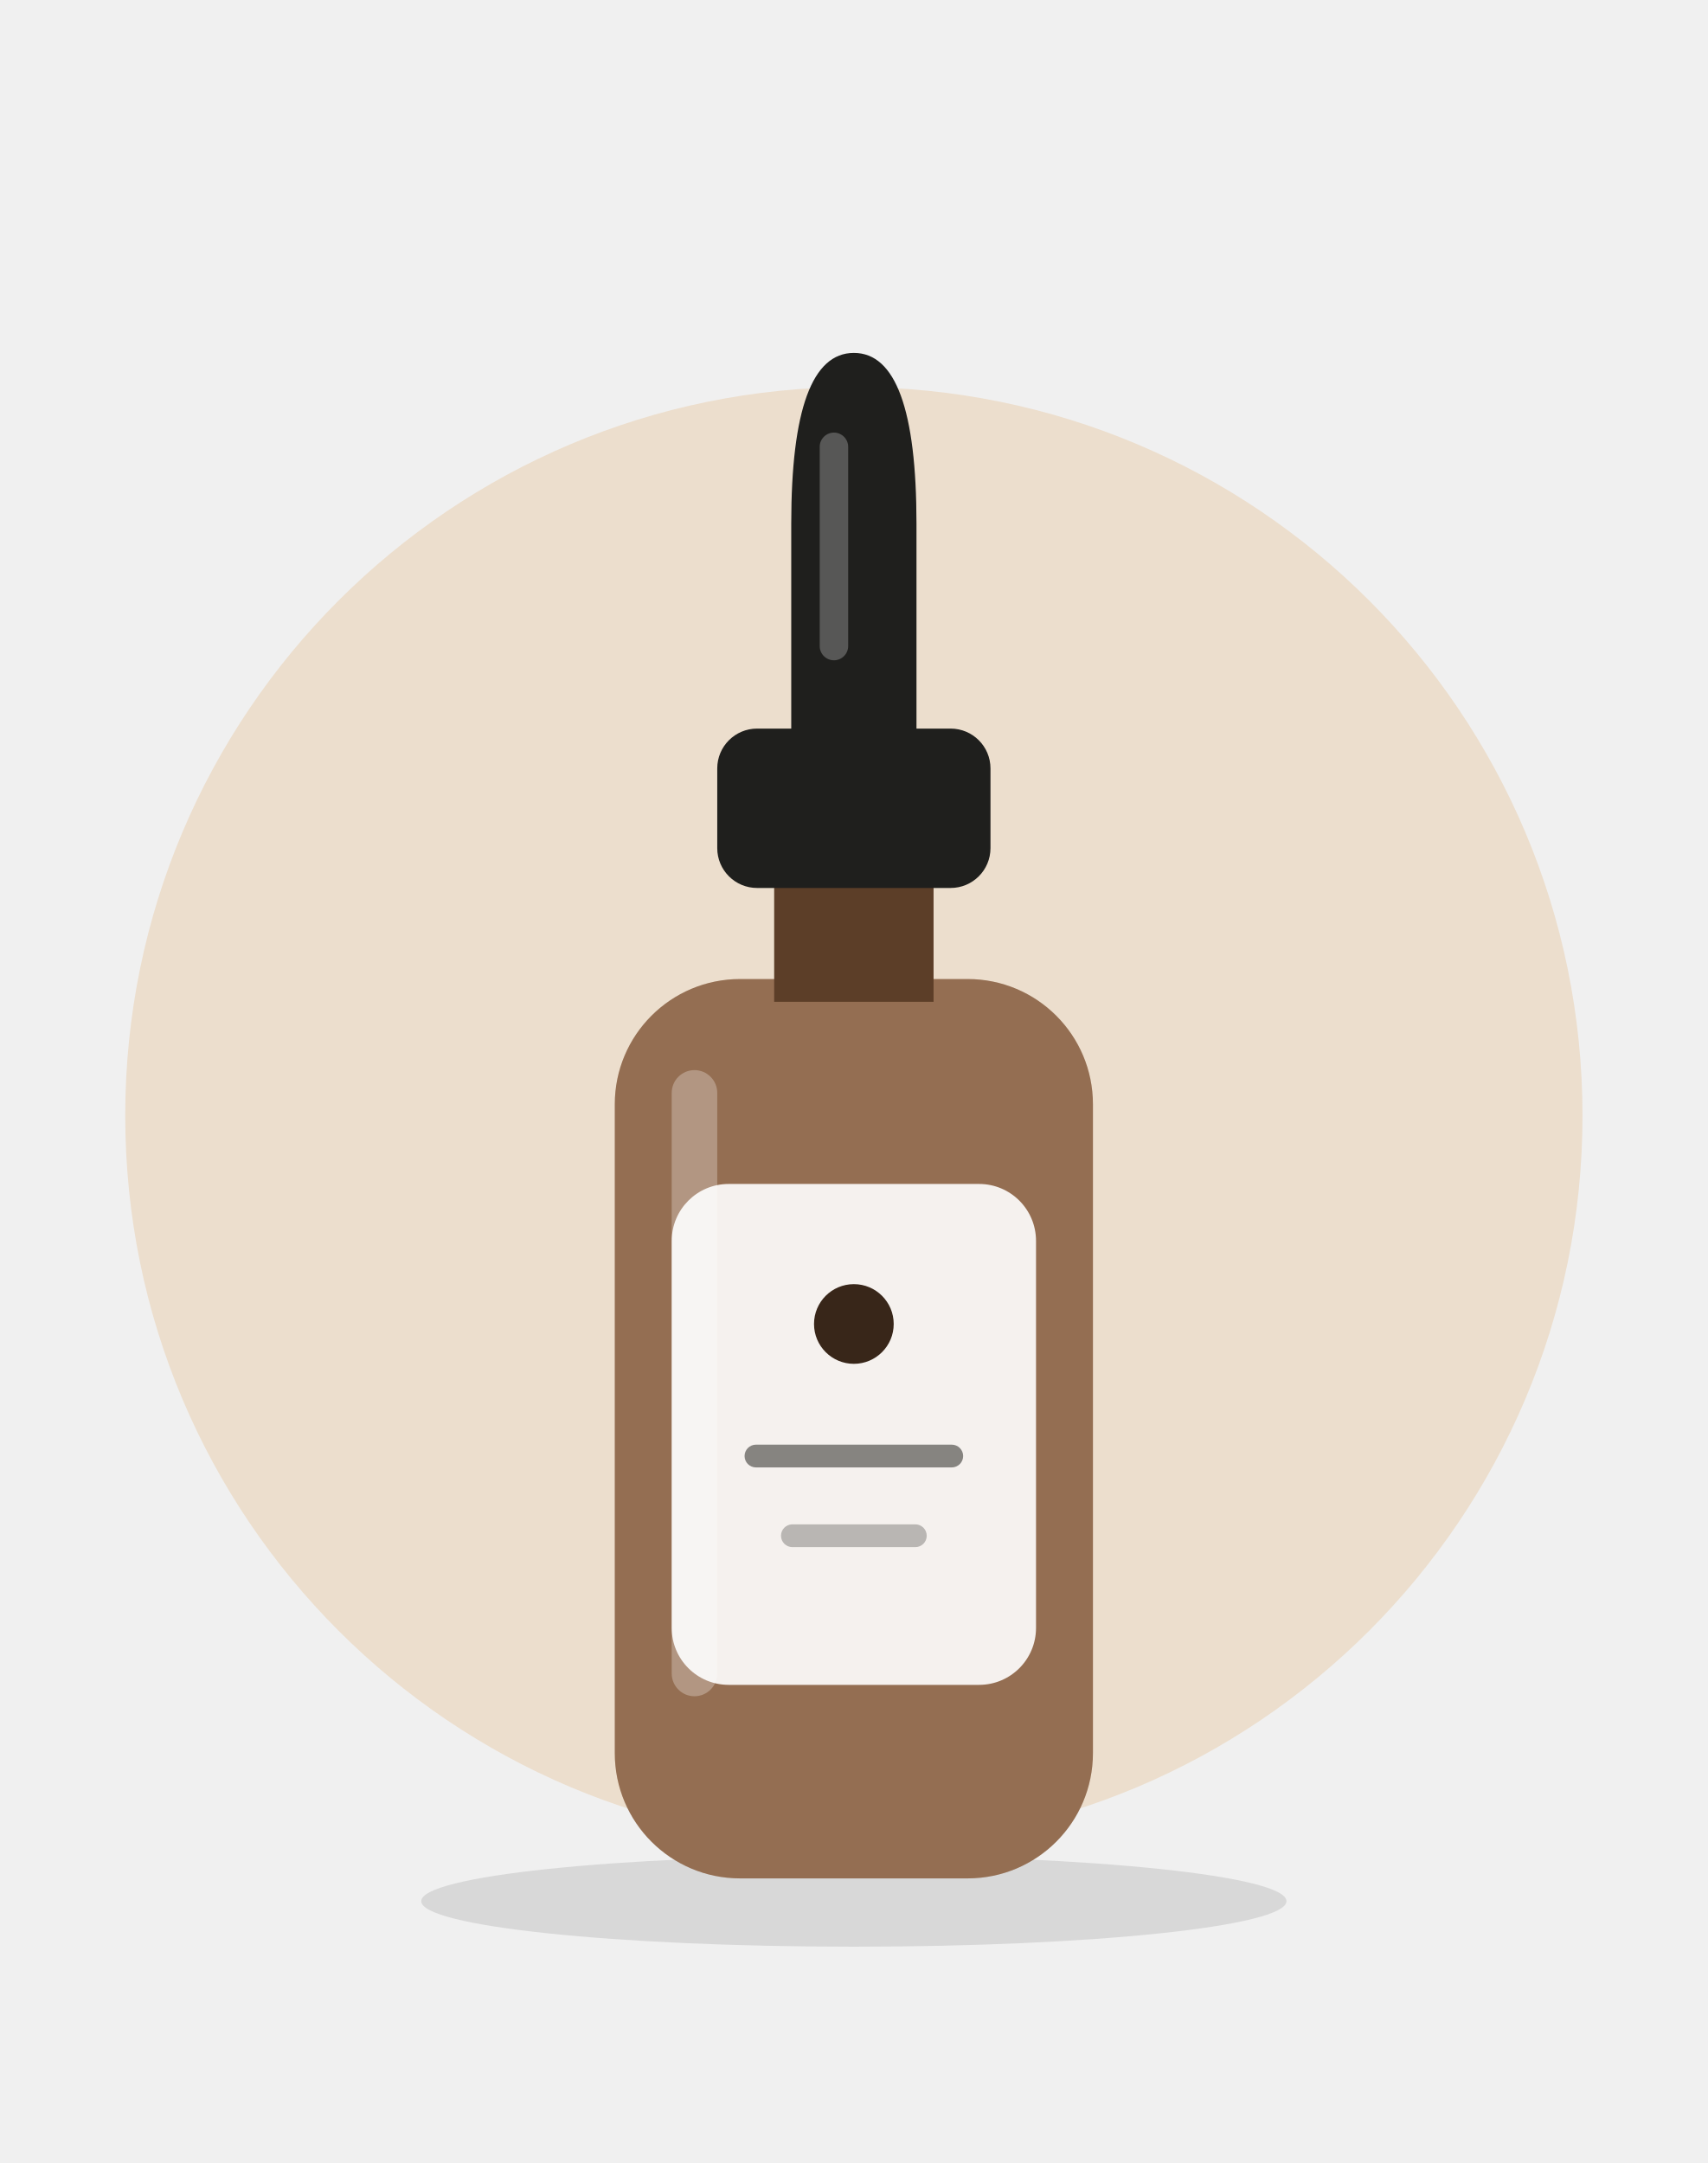
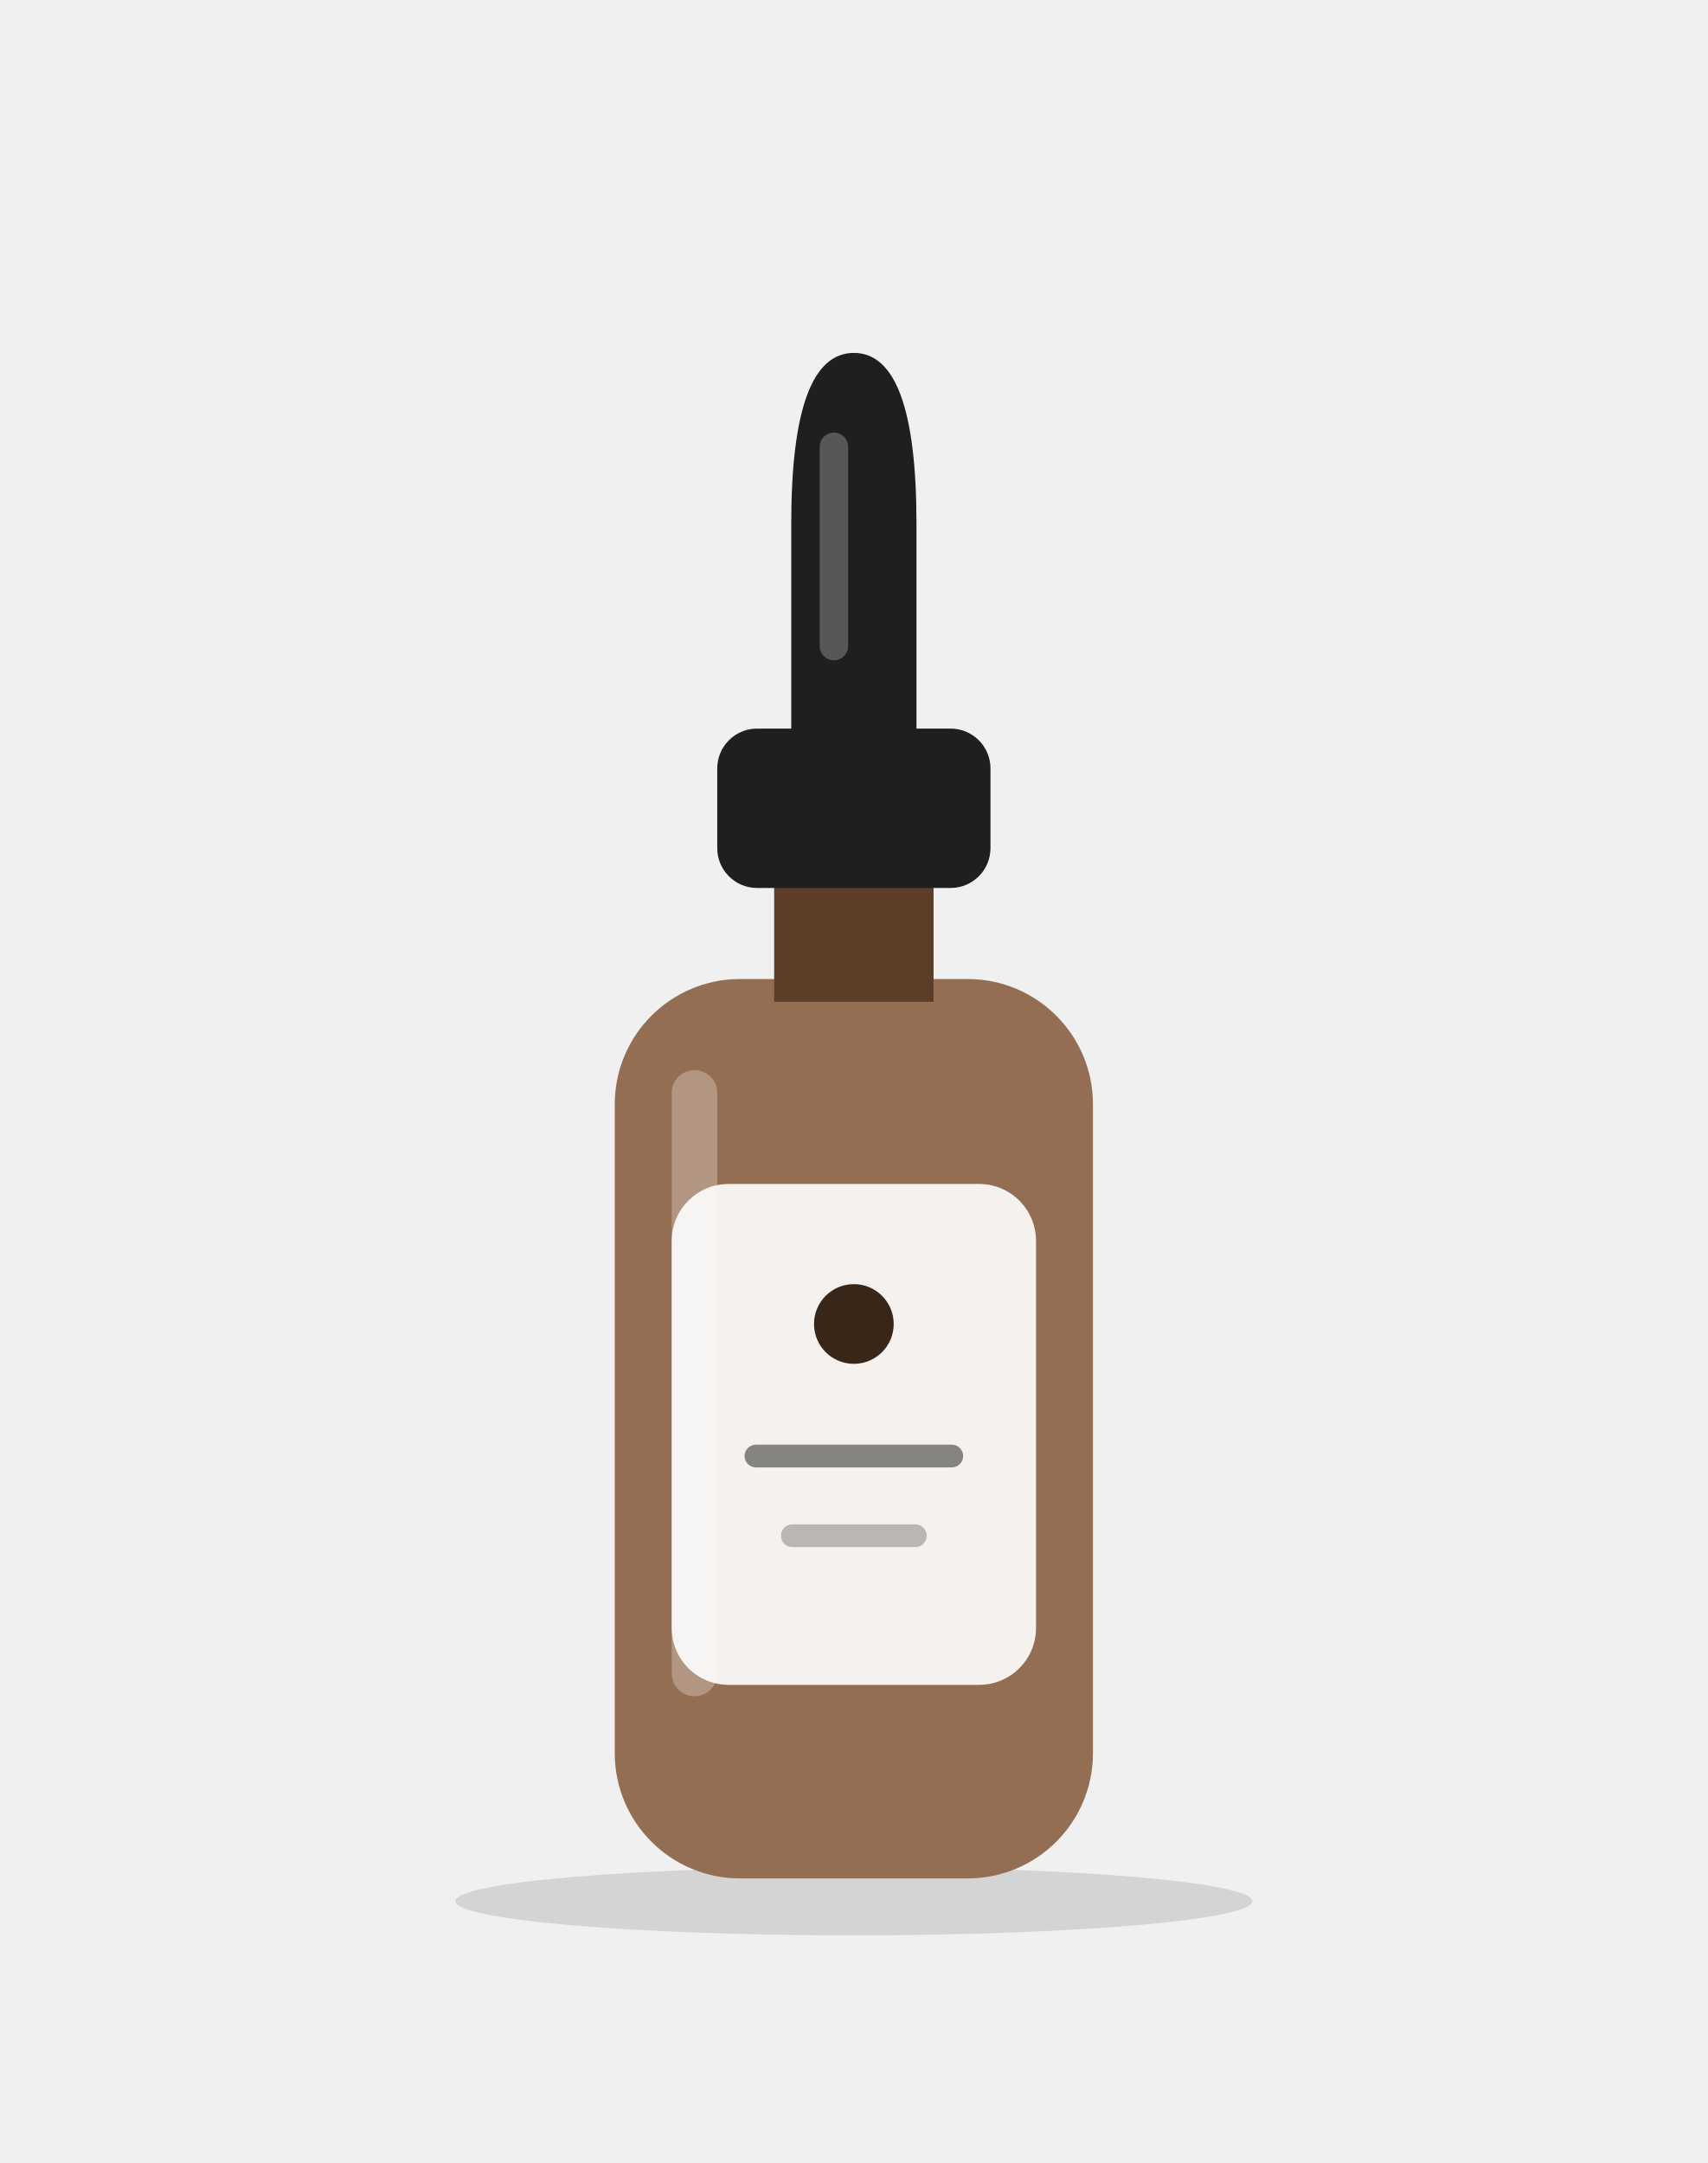
<svg xmlns="http://www.w3.org/2000/svg" viewBox="0 0 300 380" role="img" aria-label="Illustration">
-   <circle cx="150" cy="196" r="128" fill="#ecdecd" />
-   <ellipse cx="150" cy="334" rx="76" ry="8" fill="#000" opacity=".1" />
+   <ellipse cx="150" cy="334" rx="70" ry="6" fill="#000" opacity=".12" />
  <rect x="108" y="172" width="84" height="158" rx="22" fill="#865b3b" />
  <rect x="108" y="172" width="84" height="158" rx="22" fill="#fff" opacity=".12" />
  <rect x="118" y="188" width="8" height="110" rx="4" fill="#fff" opacity=".28" />
  <rect x="136" y="150" width="28" height="26" fill="#5c3e28" />
  <rect x="126" y="128" width="48" height="28" rx="7" fill="#1f1f1d" />
  <path d="M139 130 L139 92 Q139 62 150 62 Q161 62 161 92 L161 130 Z" fill="#1f1f1d" />
  <rect x="144" y="76" width="5" height="40" rx="2.5" fill="#fff" opacity=".25" />
  <rect x="118" y="208" width="64" height="88" rx="10" fill="#fff" opacity=".9" />
  <circle cx="150.0" cy="232.6" r="7.0" fill="#382619" />
  <rect x="130.8" y="253.8" width="38.4" height="4" rx="2" fill="#2b2a27" opacity=".55" />
  <rect x="137.2" y="267.8" width="25.6" height="4" rx="2" fill="#2b2a27" opacity=".3" />
</svg>
